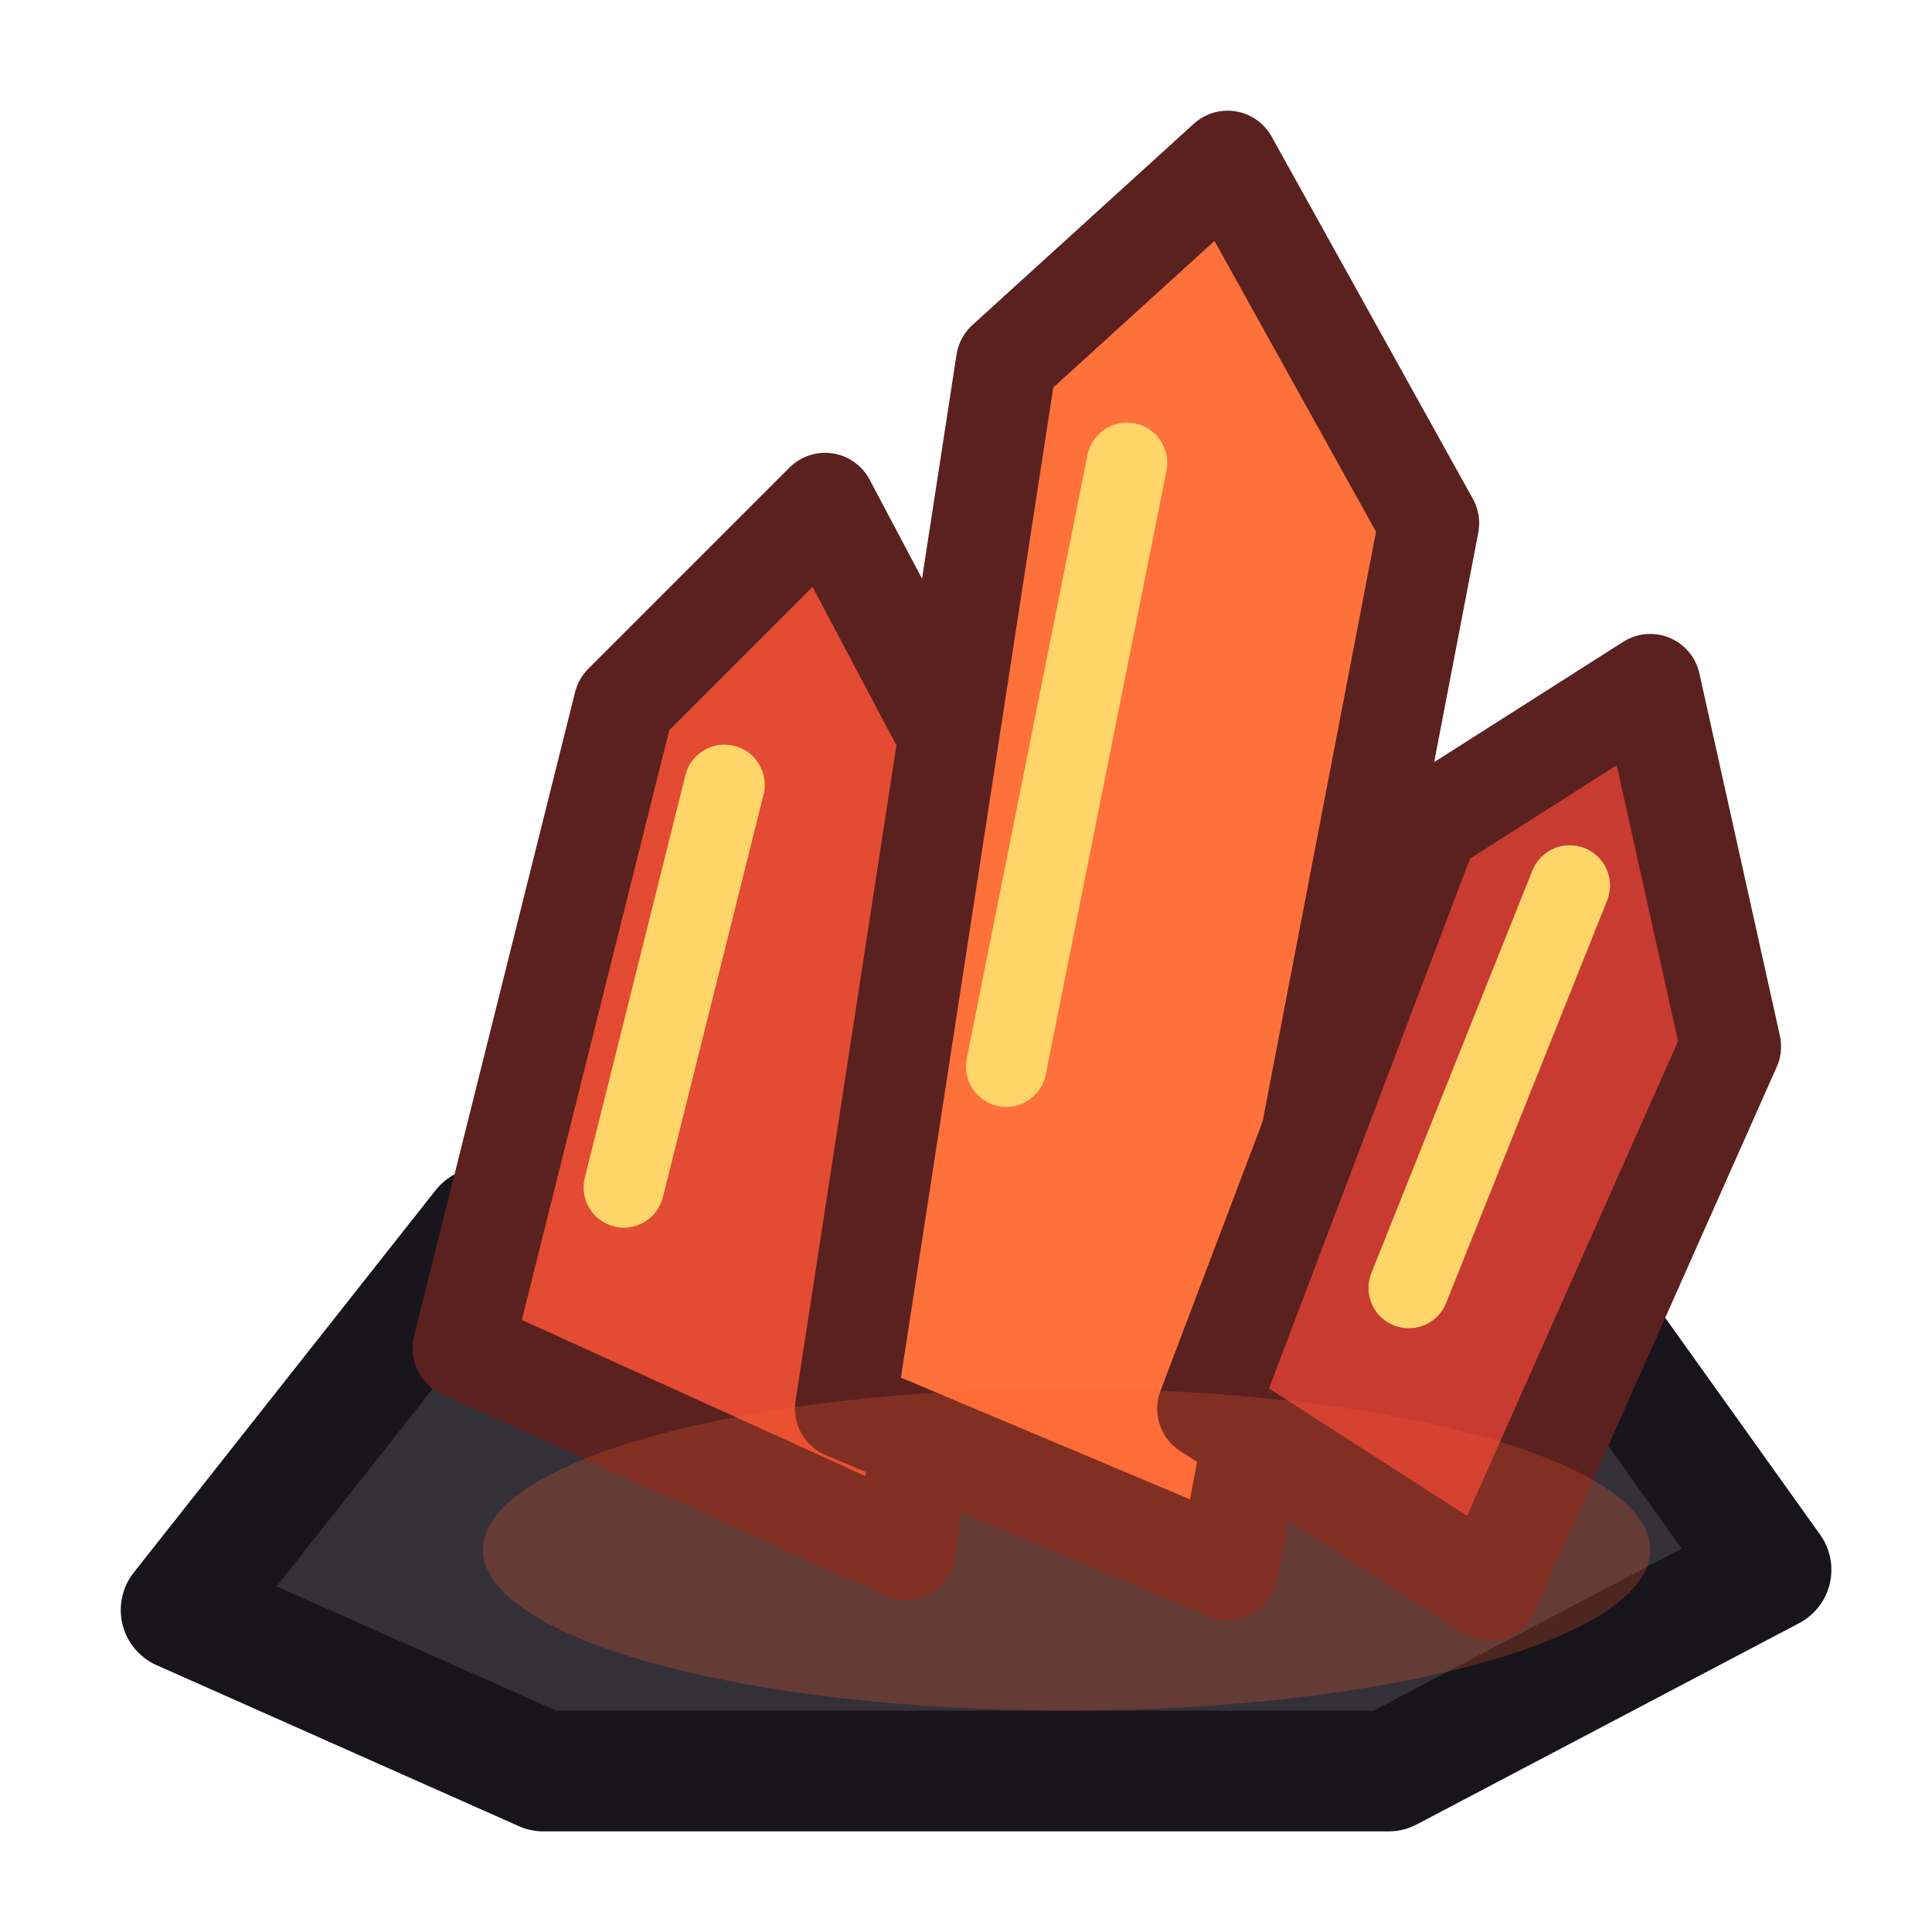
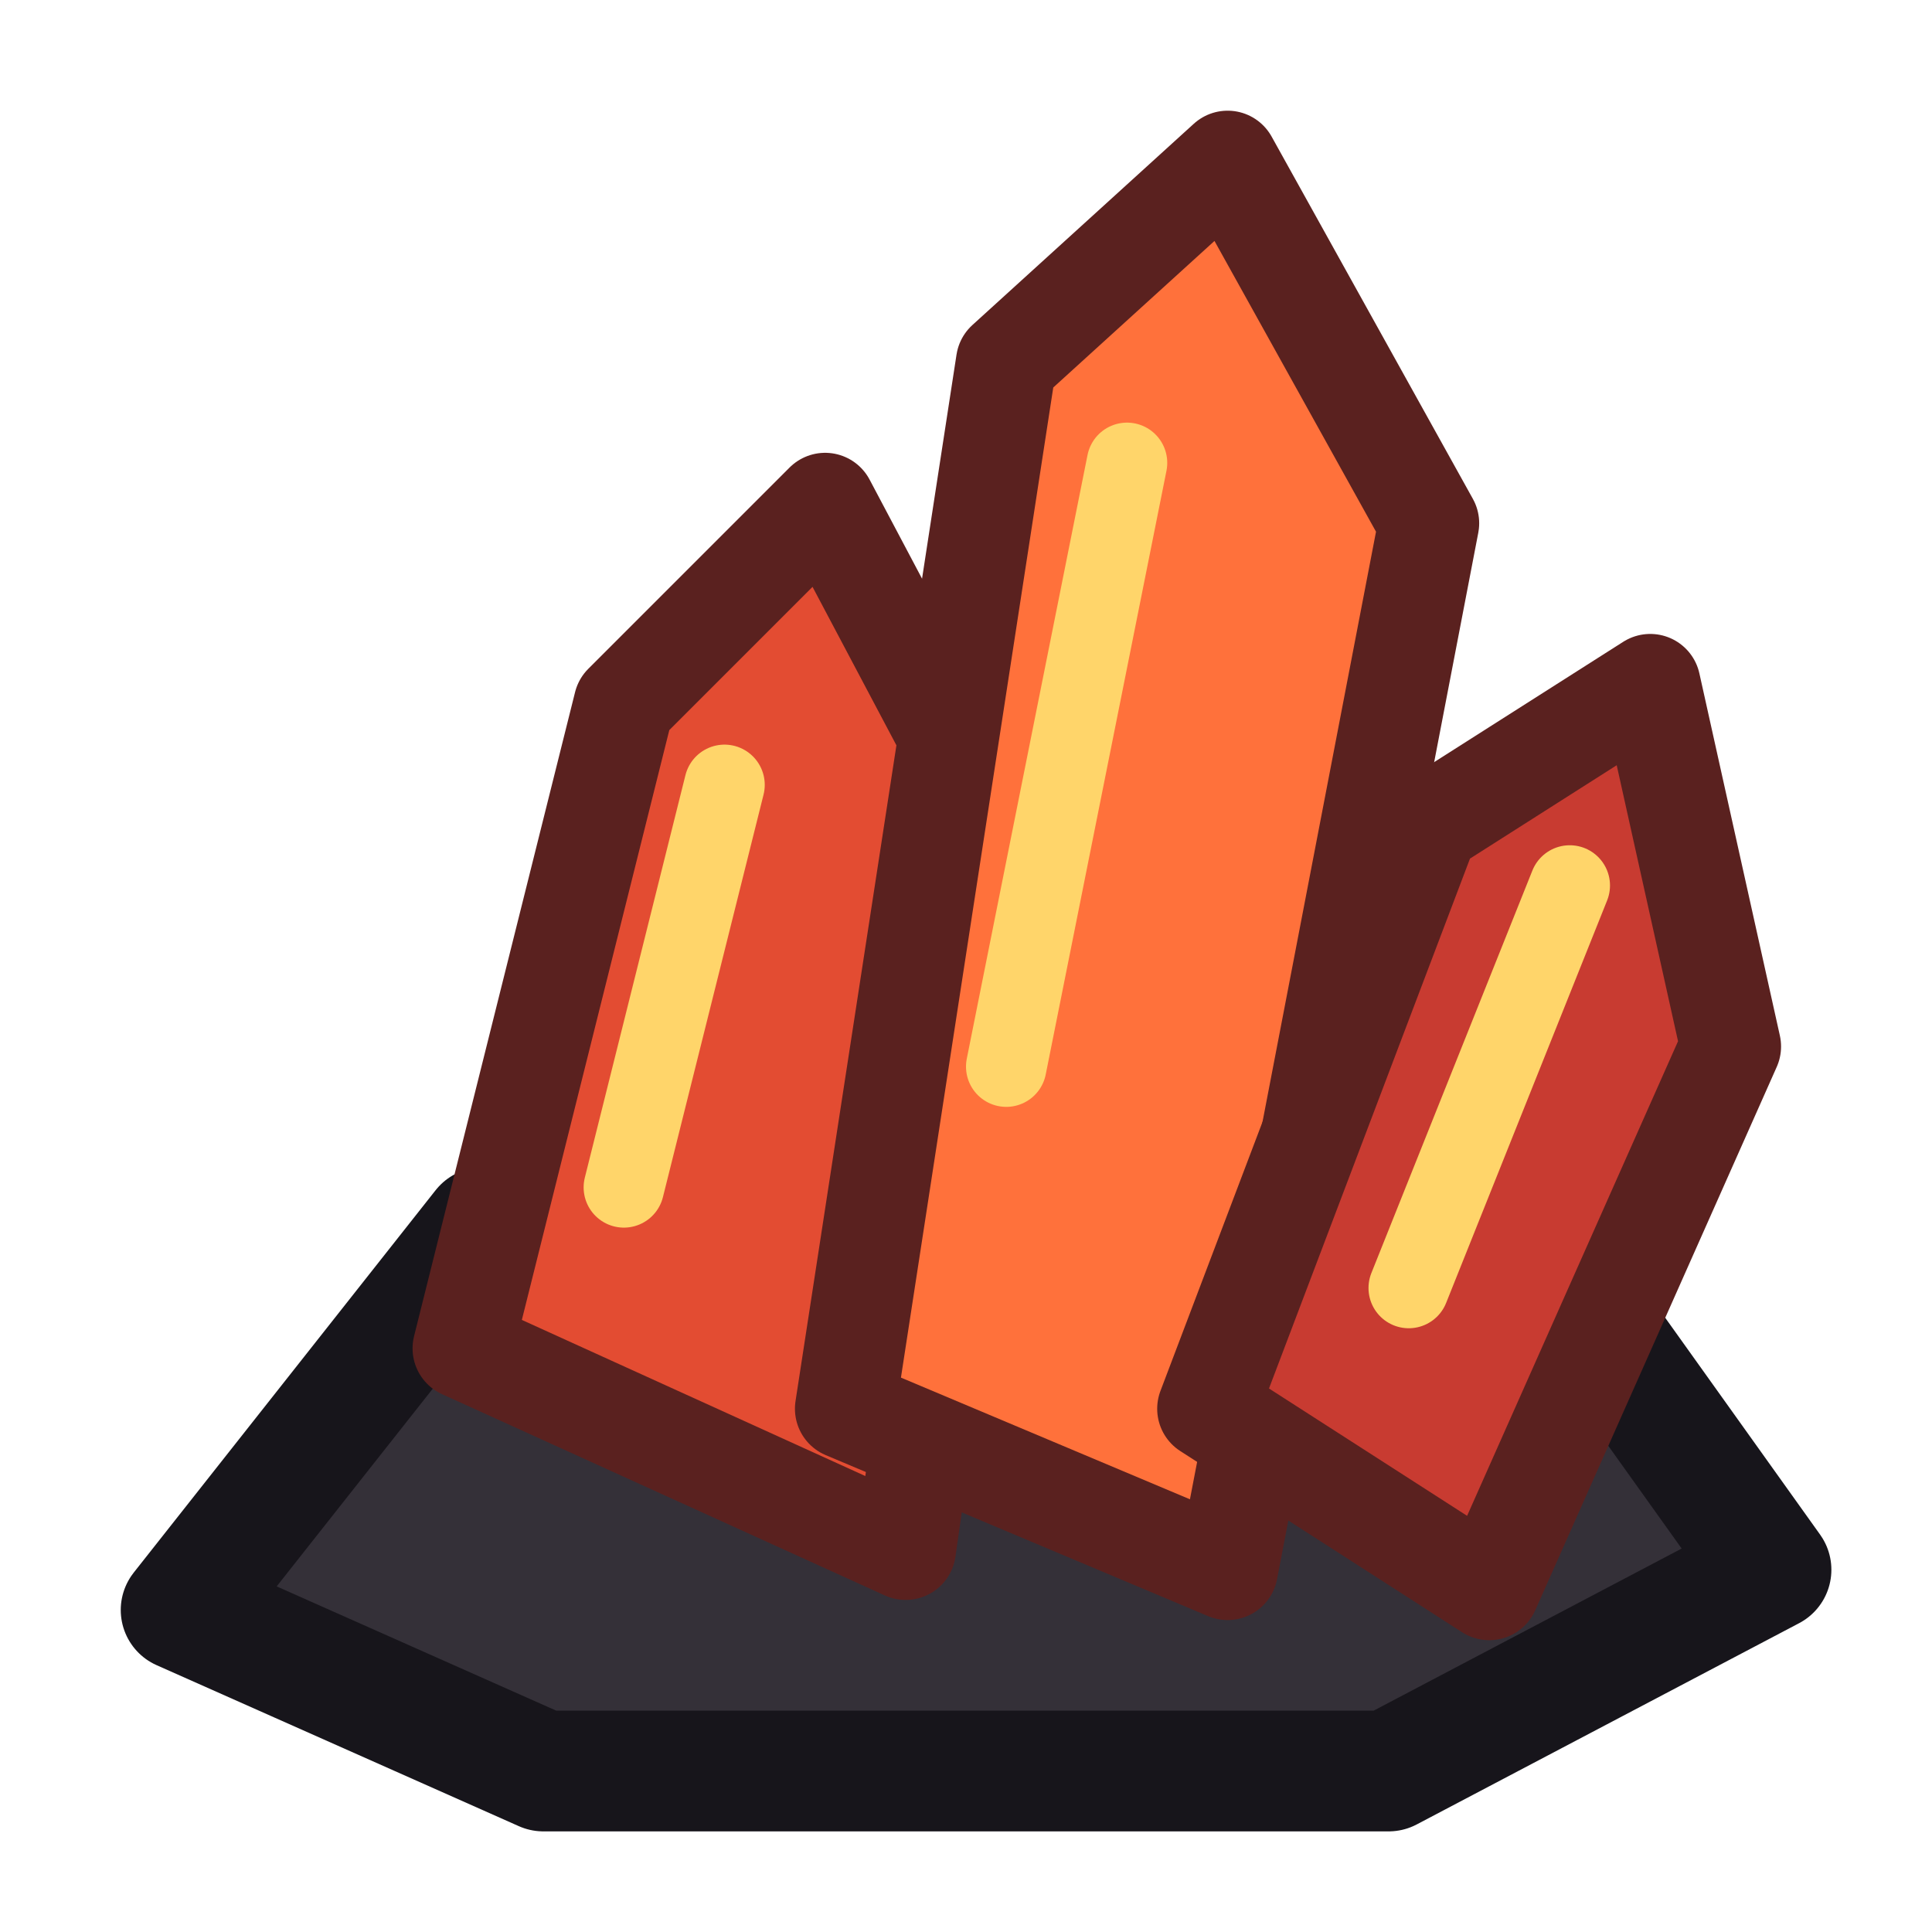
- <svg xmlns="http://www.w3.org/2000/svg" viewBox="0 0 96 96" role="img" aria-labelledby="title description">
+ <svg xmlns="http://www.w3.org/2000/svg" viewBox="0 0 96 96" role="img" aria-labelledby="title description" version="1.1" id="svg1">
+   <defs id="defs1" />
  <g id="volcanic-ember-crystal-active">
    <path id="base" d="m9 80 15-19 49-4 15 21-19 10H27Z" fill="#343038" stroke="#17151b" stroke-width="6" stroke-linejoin="round" />
    <path id="left-crystal" d="m23 67 8-32 10-10 9 17-5 35Z" fill="#e34c32" stroke="#5a211f" stroke-width="5" stroke-linejoin="round" />
    <path id="center-crystal" d="m42 70 8-52 11-10 10 18-10 52Z" fill="#ff713b" stroke="#5a211f" stroke-width="5" stroke-linejoin="round" />
    <path id="right-crystal" d="m60 70 11-29 11-7 4 18-12 27Z" fill="#c83b31" stroke="#5a211f" stroke-width="5" stroke-linejoin="round" />
    <path id="hot-cores" d="m56 23-6 30m28-9-8 20M36 39l-5 20" fill="none" stroke="#ffd56a" stroke-width="4" stroke-linecap="round" />
-     <ellipse id="glow" cx="53" cy="77" rx="29" ry="8" fill="#ff5a30" opacity=".24" />
  </g>
</svg>
